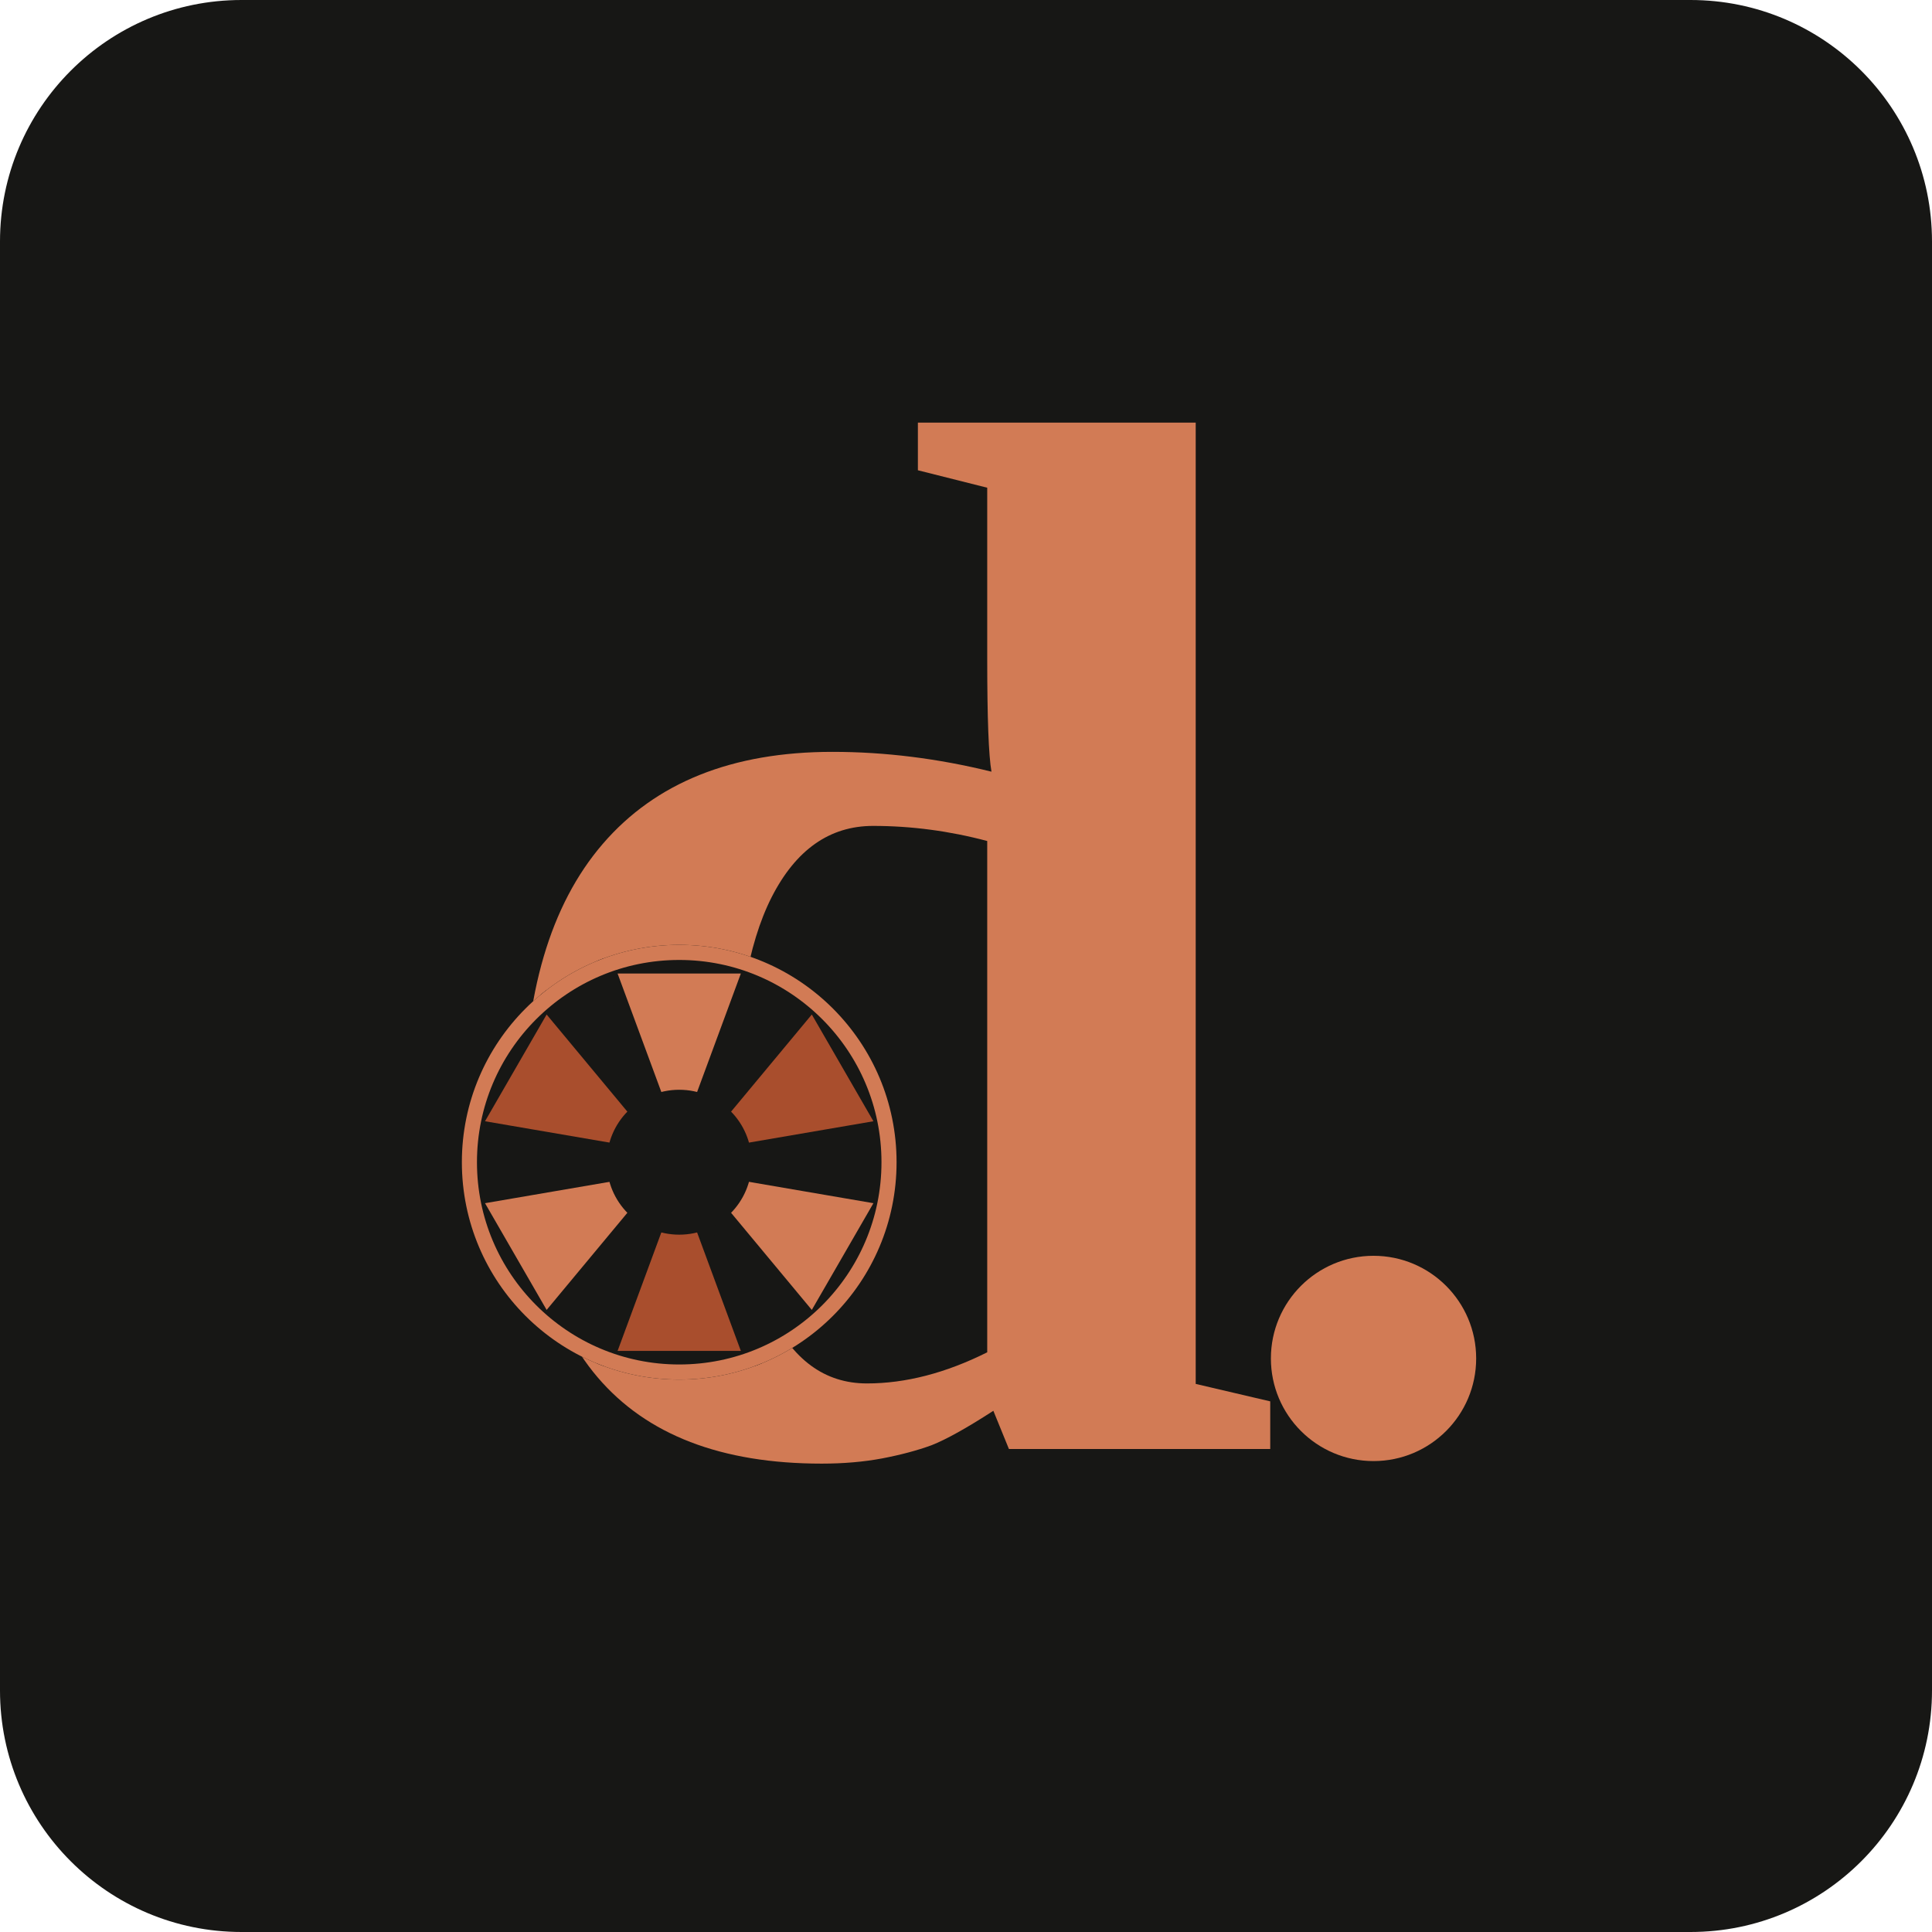
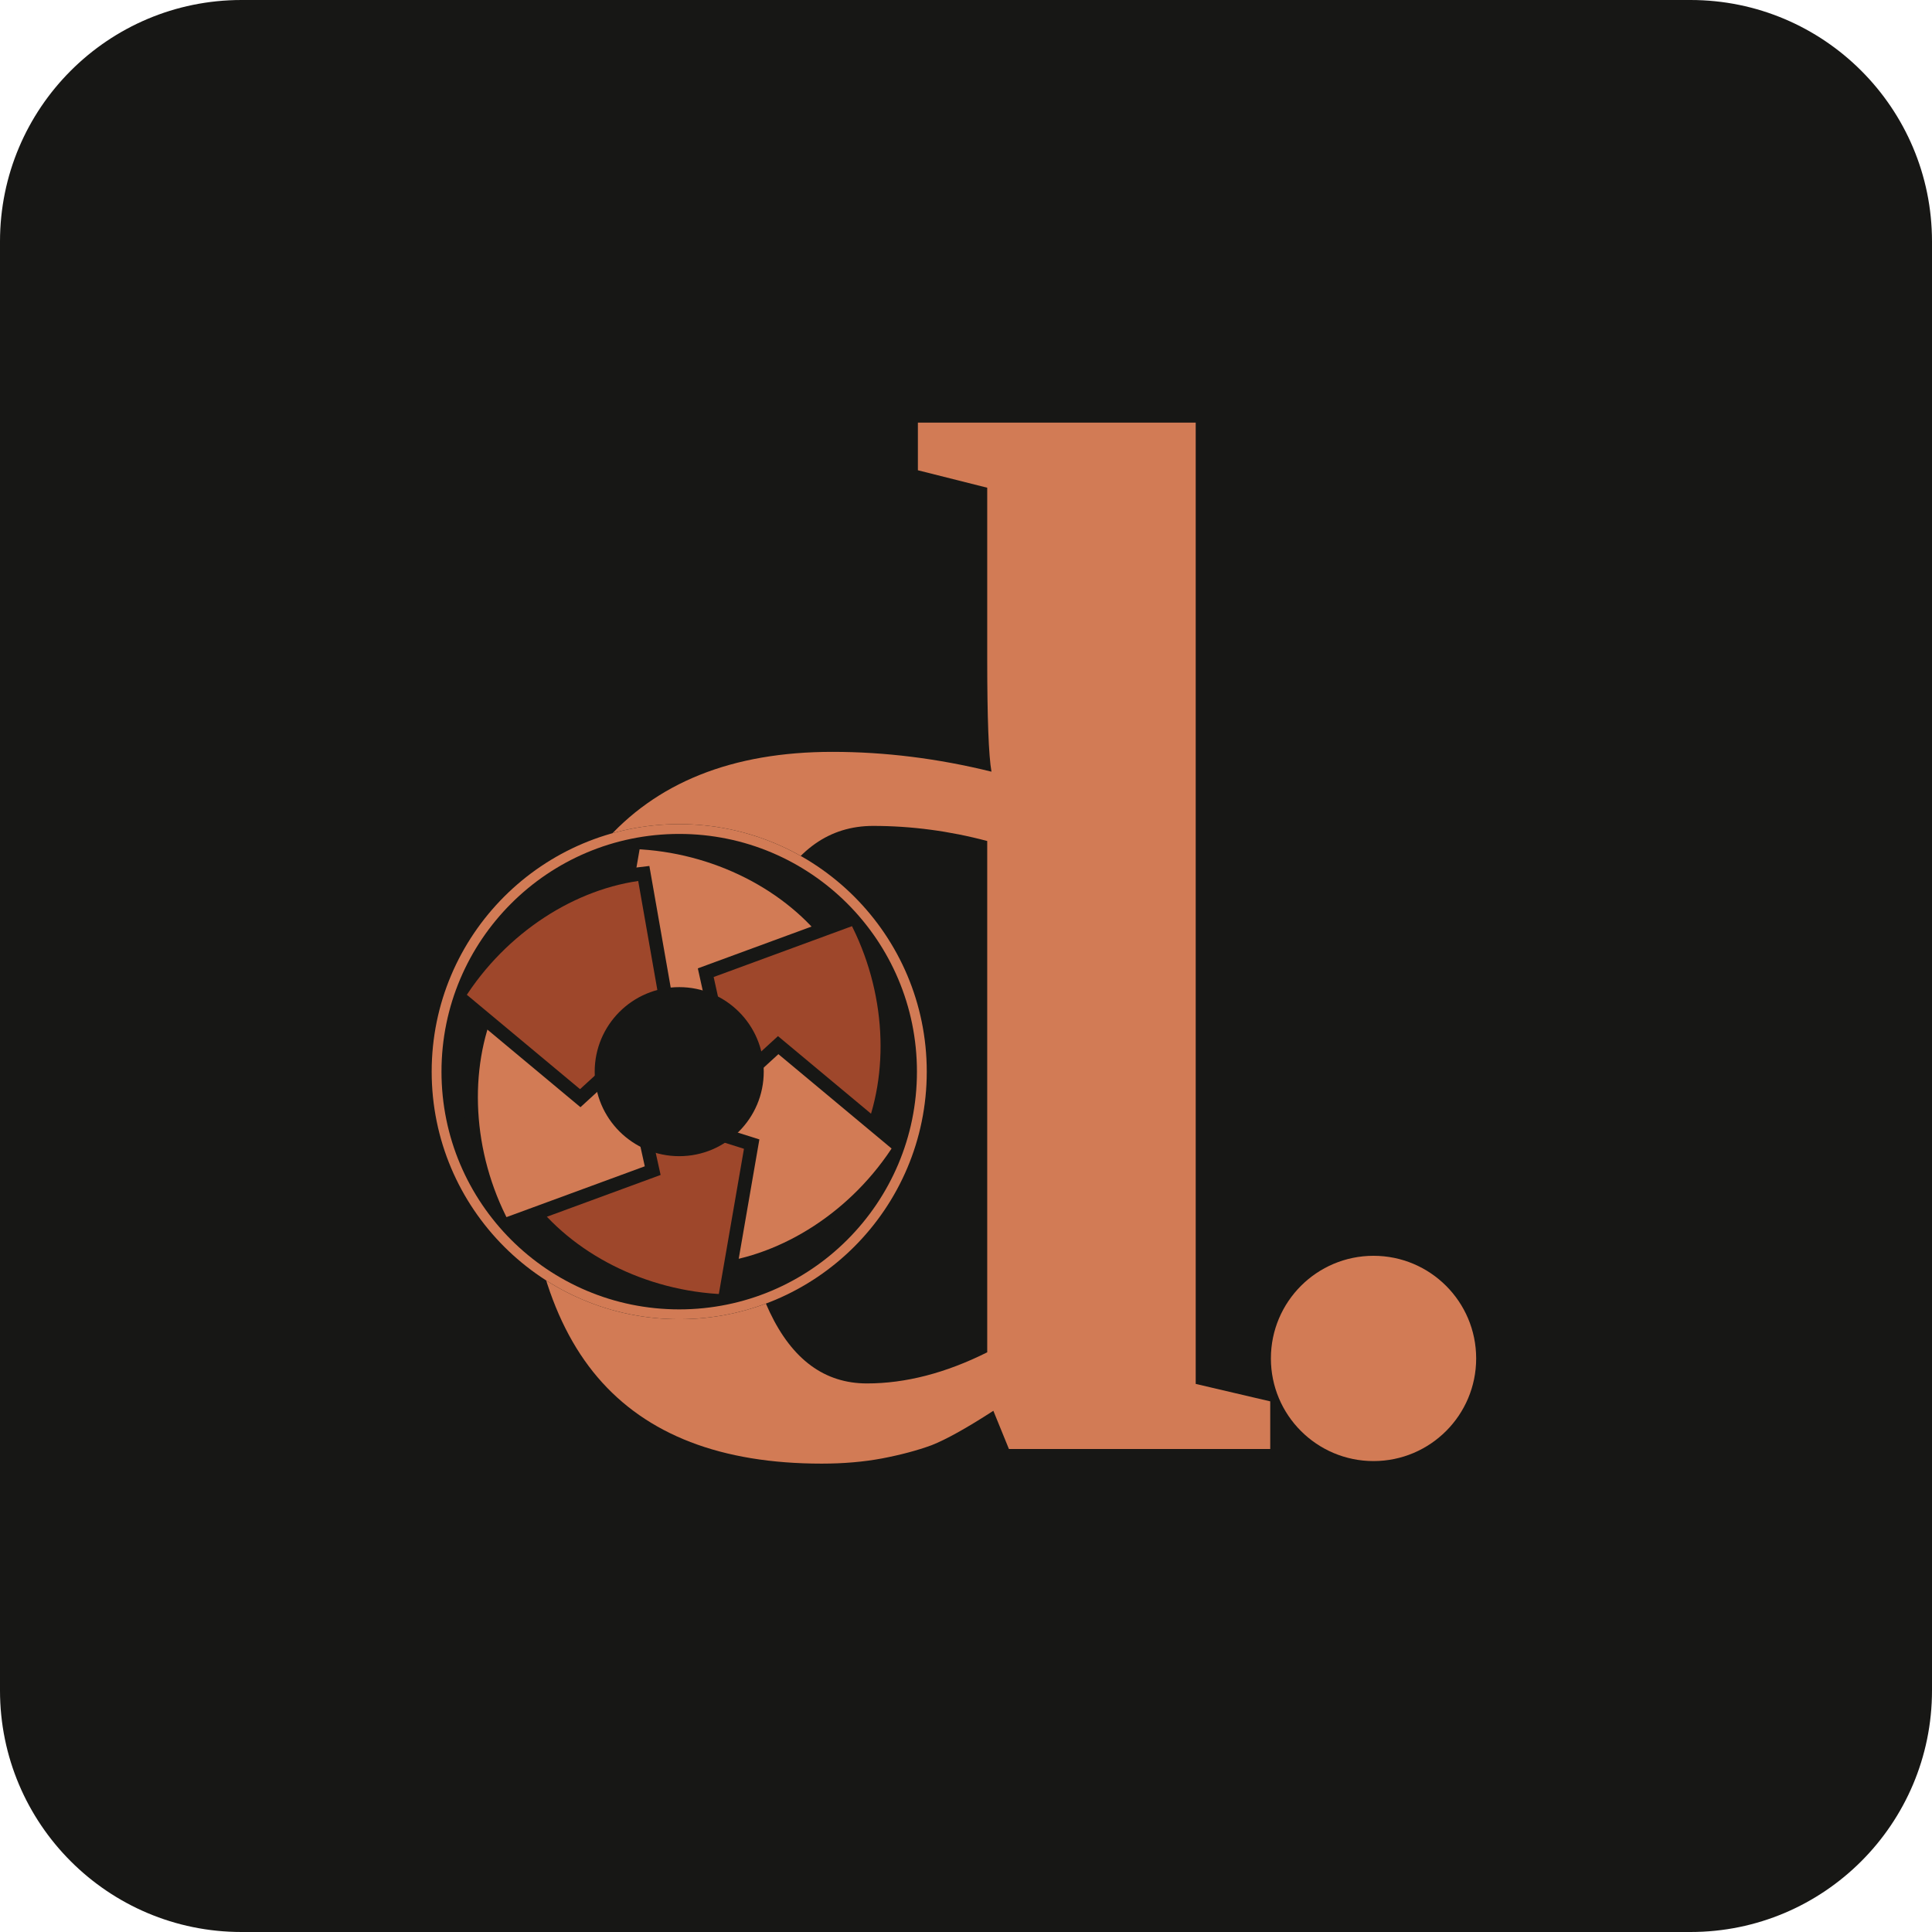
<svg xmlns="http://www.w3.org/2000/svg" viewBox="0 0 64 64">
  <rect width="64" height="64" rx="8" fill="#171715" />
  <text x="29" y="48" text-anchor="middle" font-family="Georgia, 'Times New Roman', serif" font-size="49" font-weight="700" fill="#d27b55">d</text>
  <circle cx="45.5" cy="45" r="3.4" fill="#d27b55" />
  <defs>
-     <clipPath id="counter">
-       <circle cx="22.5" cy="38.5" r="7.2" />
+     <clipPath id="lensClip">
+       <circle cx="22.5" cy="35.5" r="8.2" />
    </clipPath>
  </defs>
-   <g clip-path="url(#counter)">
-     <circle cx="22.5" cy="38.5" r="7.2" fill="#171715" />
-     <g transform="translate(22.5 38.5)">
+   <g clip-path="url(#lensClip)">
+     <circle cx="22.5" cy="35.5" r="8.2" fill="#171715" />
+     <g transform="translate(22.5 35.5)">
      <g>
-         <animateTransform attributeName="transform" type="rotate" values="0;60;120;180;240;300;360" dur="2.4s" repeatCount="indefinite" />
+         <animateTransform attributeName="transform" type="rotate" values="0;60;120;180;240;300;360" dur="3s" repeatCount="indefinite" />
        <g>
-           <animateTransform attributeName="transform" type="scale" values="0.25;0.72;0.42;0.72;0.25" dur="2.4s" repeatCount="indefinite" />
-           <path d="M0 0 L-2.4 -6.5 L2.4 -6.5 Z" fill="#d27b55" stroke="#171715" stroke-width=".5" />
-           <path d="M0 0 L-2.4 -6.5 L2.4 -6.5 Z" fill="#a94e2d" stroke="#171715" stroke-width=".5" transform="rotate(60)" />
-           <path d="M0 0 L-2.4 -6.5 L2.4 -6.5 Z" fill="#d27b55" stroke="#171715" stroke-width=".5" transform="rotate(120)" />
-           <path d="M0 0 L-2.4 -6.5 L2.4 -6.5 Z" fill="#a94e2d" stroke="#171715" stroke-width=".5" transform="rotate(180)" />
-           <path d="M0 0 L-2.4 -6.5 L2.4 -6.5 Z" fill="#d27b55" stroke="#171715" stroke-width=".5" transform="rotate(240)" />
-           <path d="M0 0 L-2.4 -6.5 L2.4 -6.5 Z" fill="#a94e2d" stroke="#171715" stroke-width=".5" transform="rotate(300)" />
+           <animateTransform attributeName="transform" type="scale" values="0.62;1;0.62" dur="3s" repeatCount="indefinite" />
+           <path d="M-1.5,-7.6 C1.2,-7.5 3.7,-6.2 5.1,-4.3 L1.4,-1.2 L-2.4,-2.4 Z" fill="#d27b55" stroke="#171715" stroke-width=".45" />
+           <path d="M-1.5,-7.6 C1.2,-7.5 3.7,-6.2 5.1,-4.3 L1.4,-1.2 L-2.4,-2.4 Z" fill="#9e472b" stroke="#171715" stroke-width=".45" transform="rotate(60)" />
+           <path d="M-1.5,-7.6 C1.2,-7.5 3.7,-6.2 5.1,-4.3 L1.4,-1.2 L-2.4,-2.4 Z" fill="#d27b55" stroke="#171715" stroke-width=".45" transform="rotate(120)" />
+           <path d="M-1.5,-7.6 C1.2,-7.5 3.7,-6.2 5.1,-4.3 L1.4,-1.2 L-2.4,-2.4 Z" fill="#9e472b" stroke="#171715" stroke-width=".45" transform="rotate(180)" />
+           <path d="M-1.5,-7.6 C1.2,-7.5 3.7,-6.2 5.1,-4.3 L1.4,-1.2 L-2.4,-2.4 Z" fill="#d27b55" stroke="#171715" stroke-width=".45" transform="rotate(240)" />
+           <path d="M-1.5,-7.6 C1.2,-7.5 3.7,-6.2 5.1,-4.3 L1.4,-1.2 L-2.4,-2.4 Z" fill="#9e472b" stroke="#171715" stroke-width=".45" transform="rotate(300)" />
        </g>
      </g>
-       <circle r="2.4" fill="#171715">
-         <animate attributeName="r" values="1.4;3.2;1.4" dur="2.4s" repeatCount="indefinite" />
+       <circle r="2.8" fill="#171715">
+         <animate attributeName="r" values="1.8;4;1.8" dur="3s" repeatCount="indefinite" />
      </circle>
    </g>
-     <circle cx="22.5" cy="38.5" r="7.2" fill="none" stroke="#d27b55" stroke-width="1" />
+     <circle cx="22.5" cy="35.5" r="8.2" fill="none" stroke="#d27b55" stroke-width=".65" />
  </g>
</svg>
